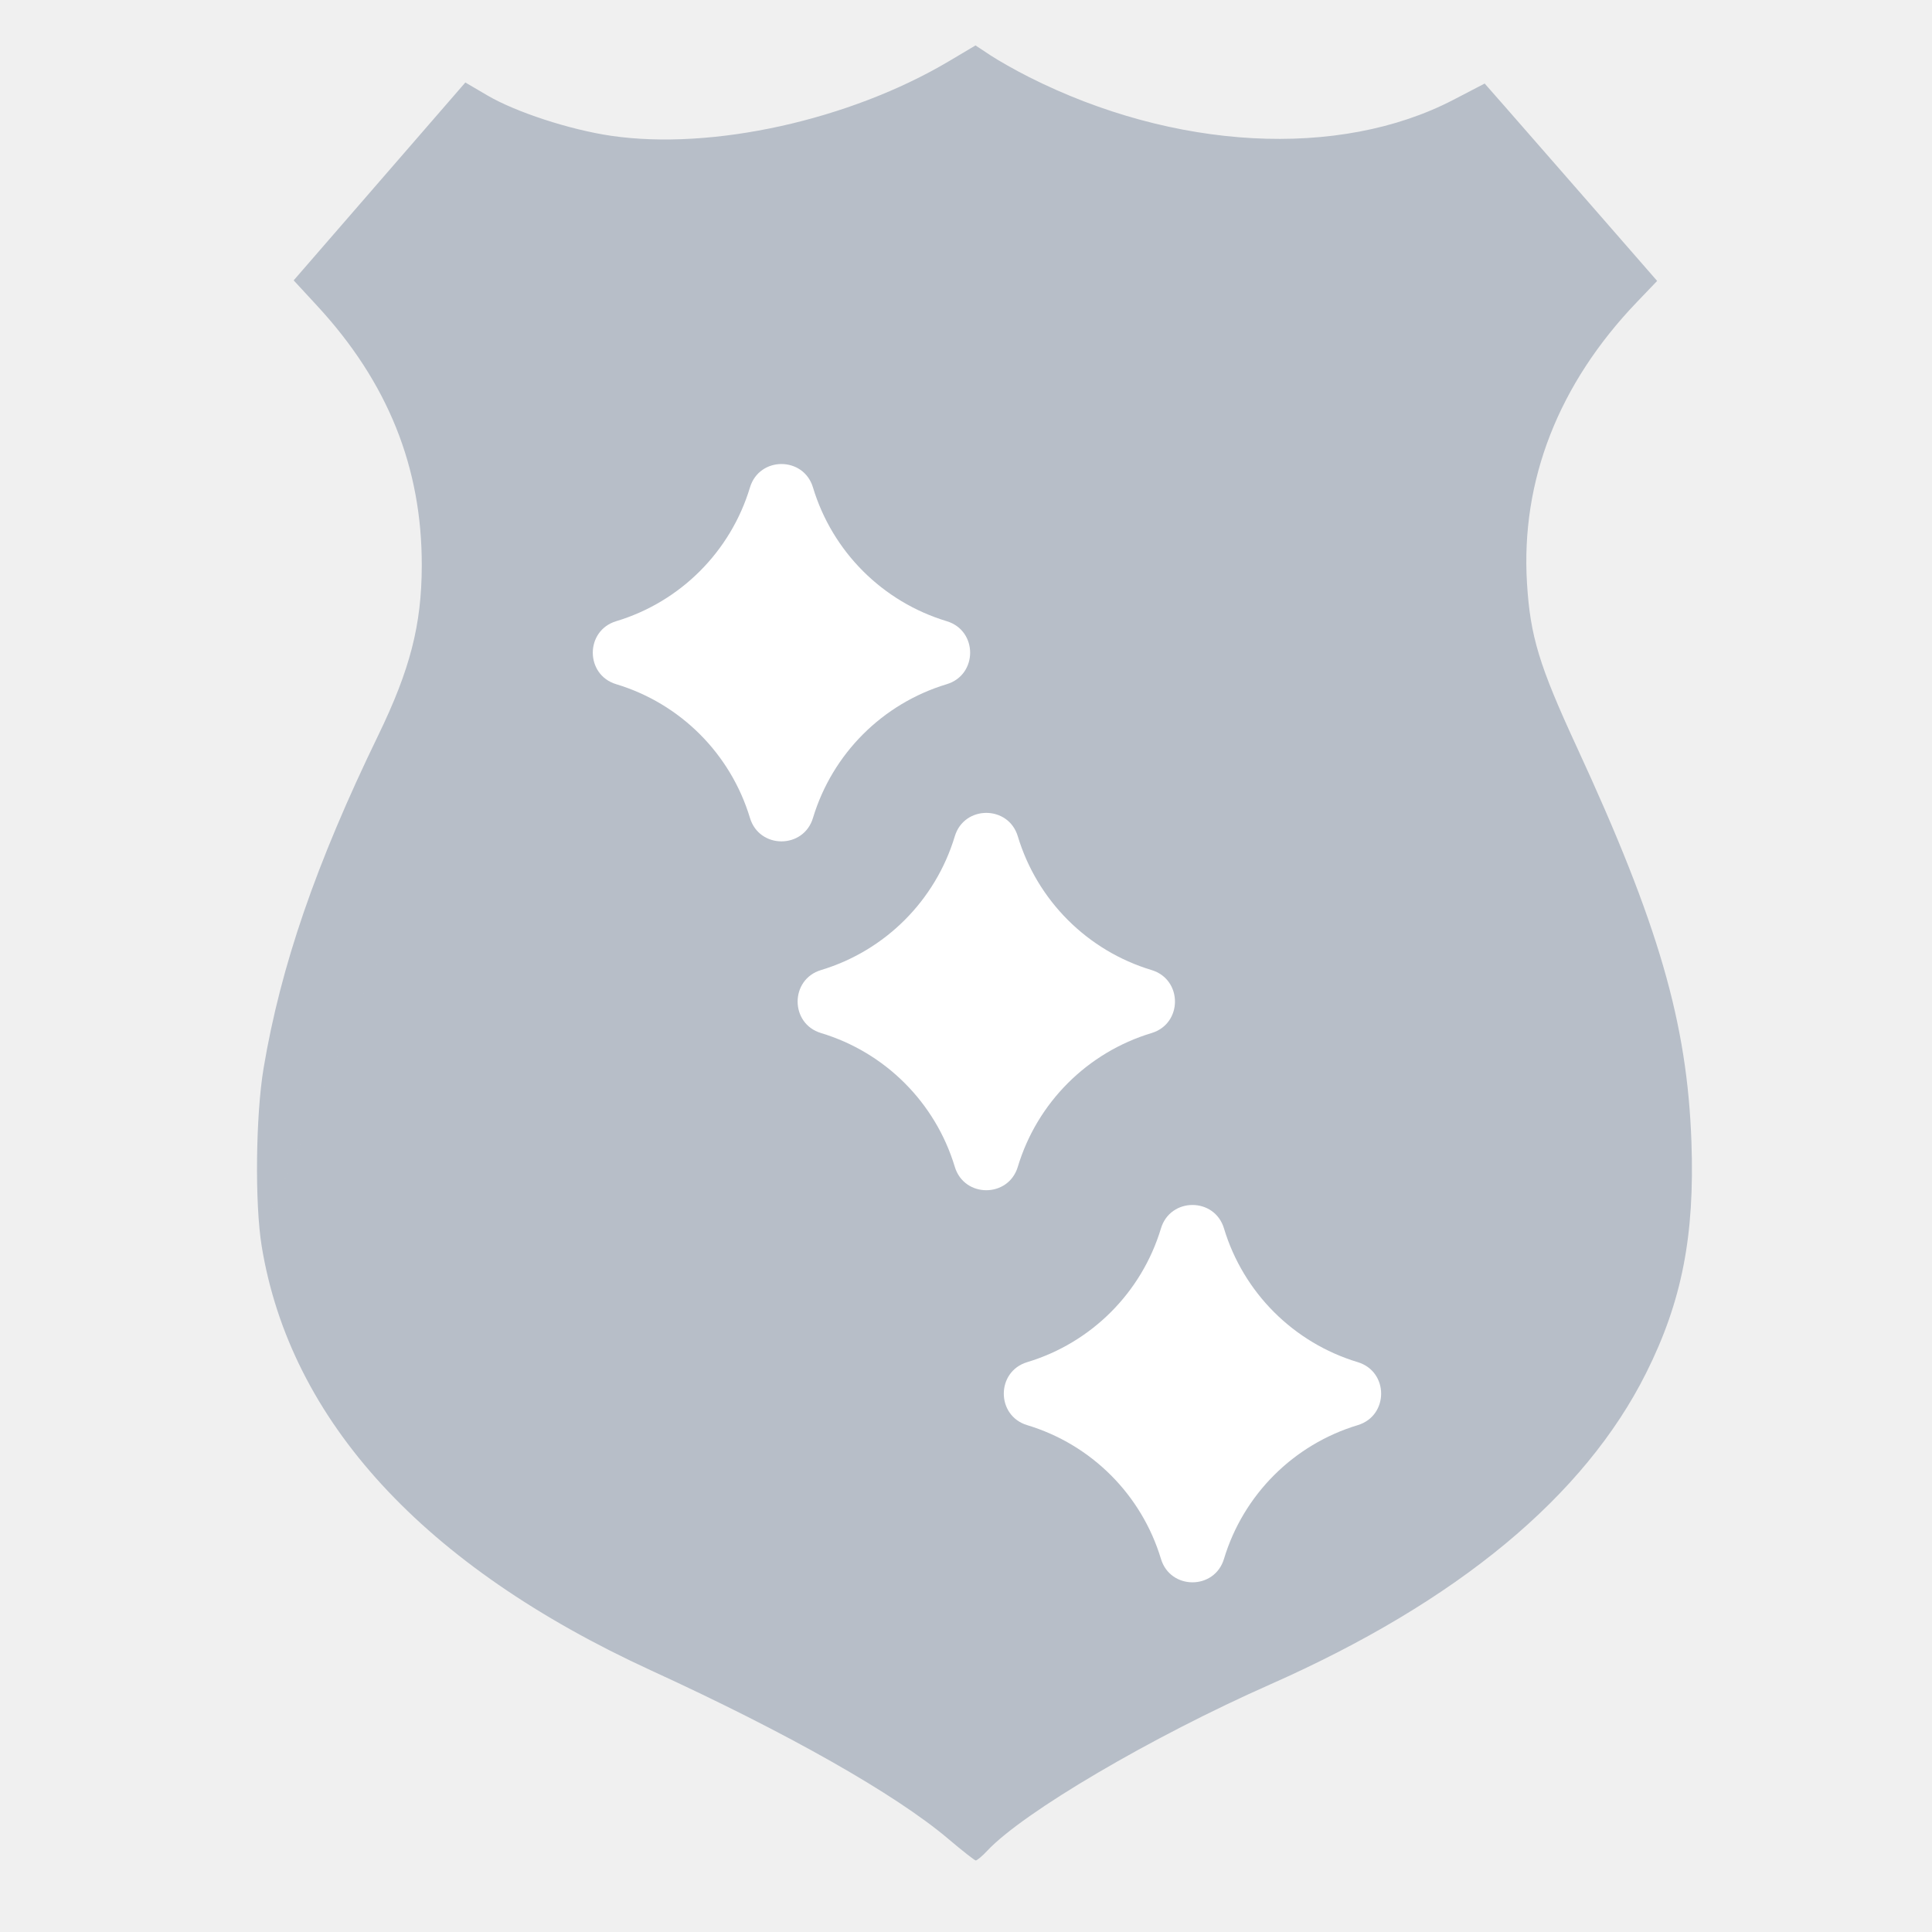
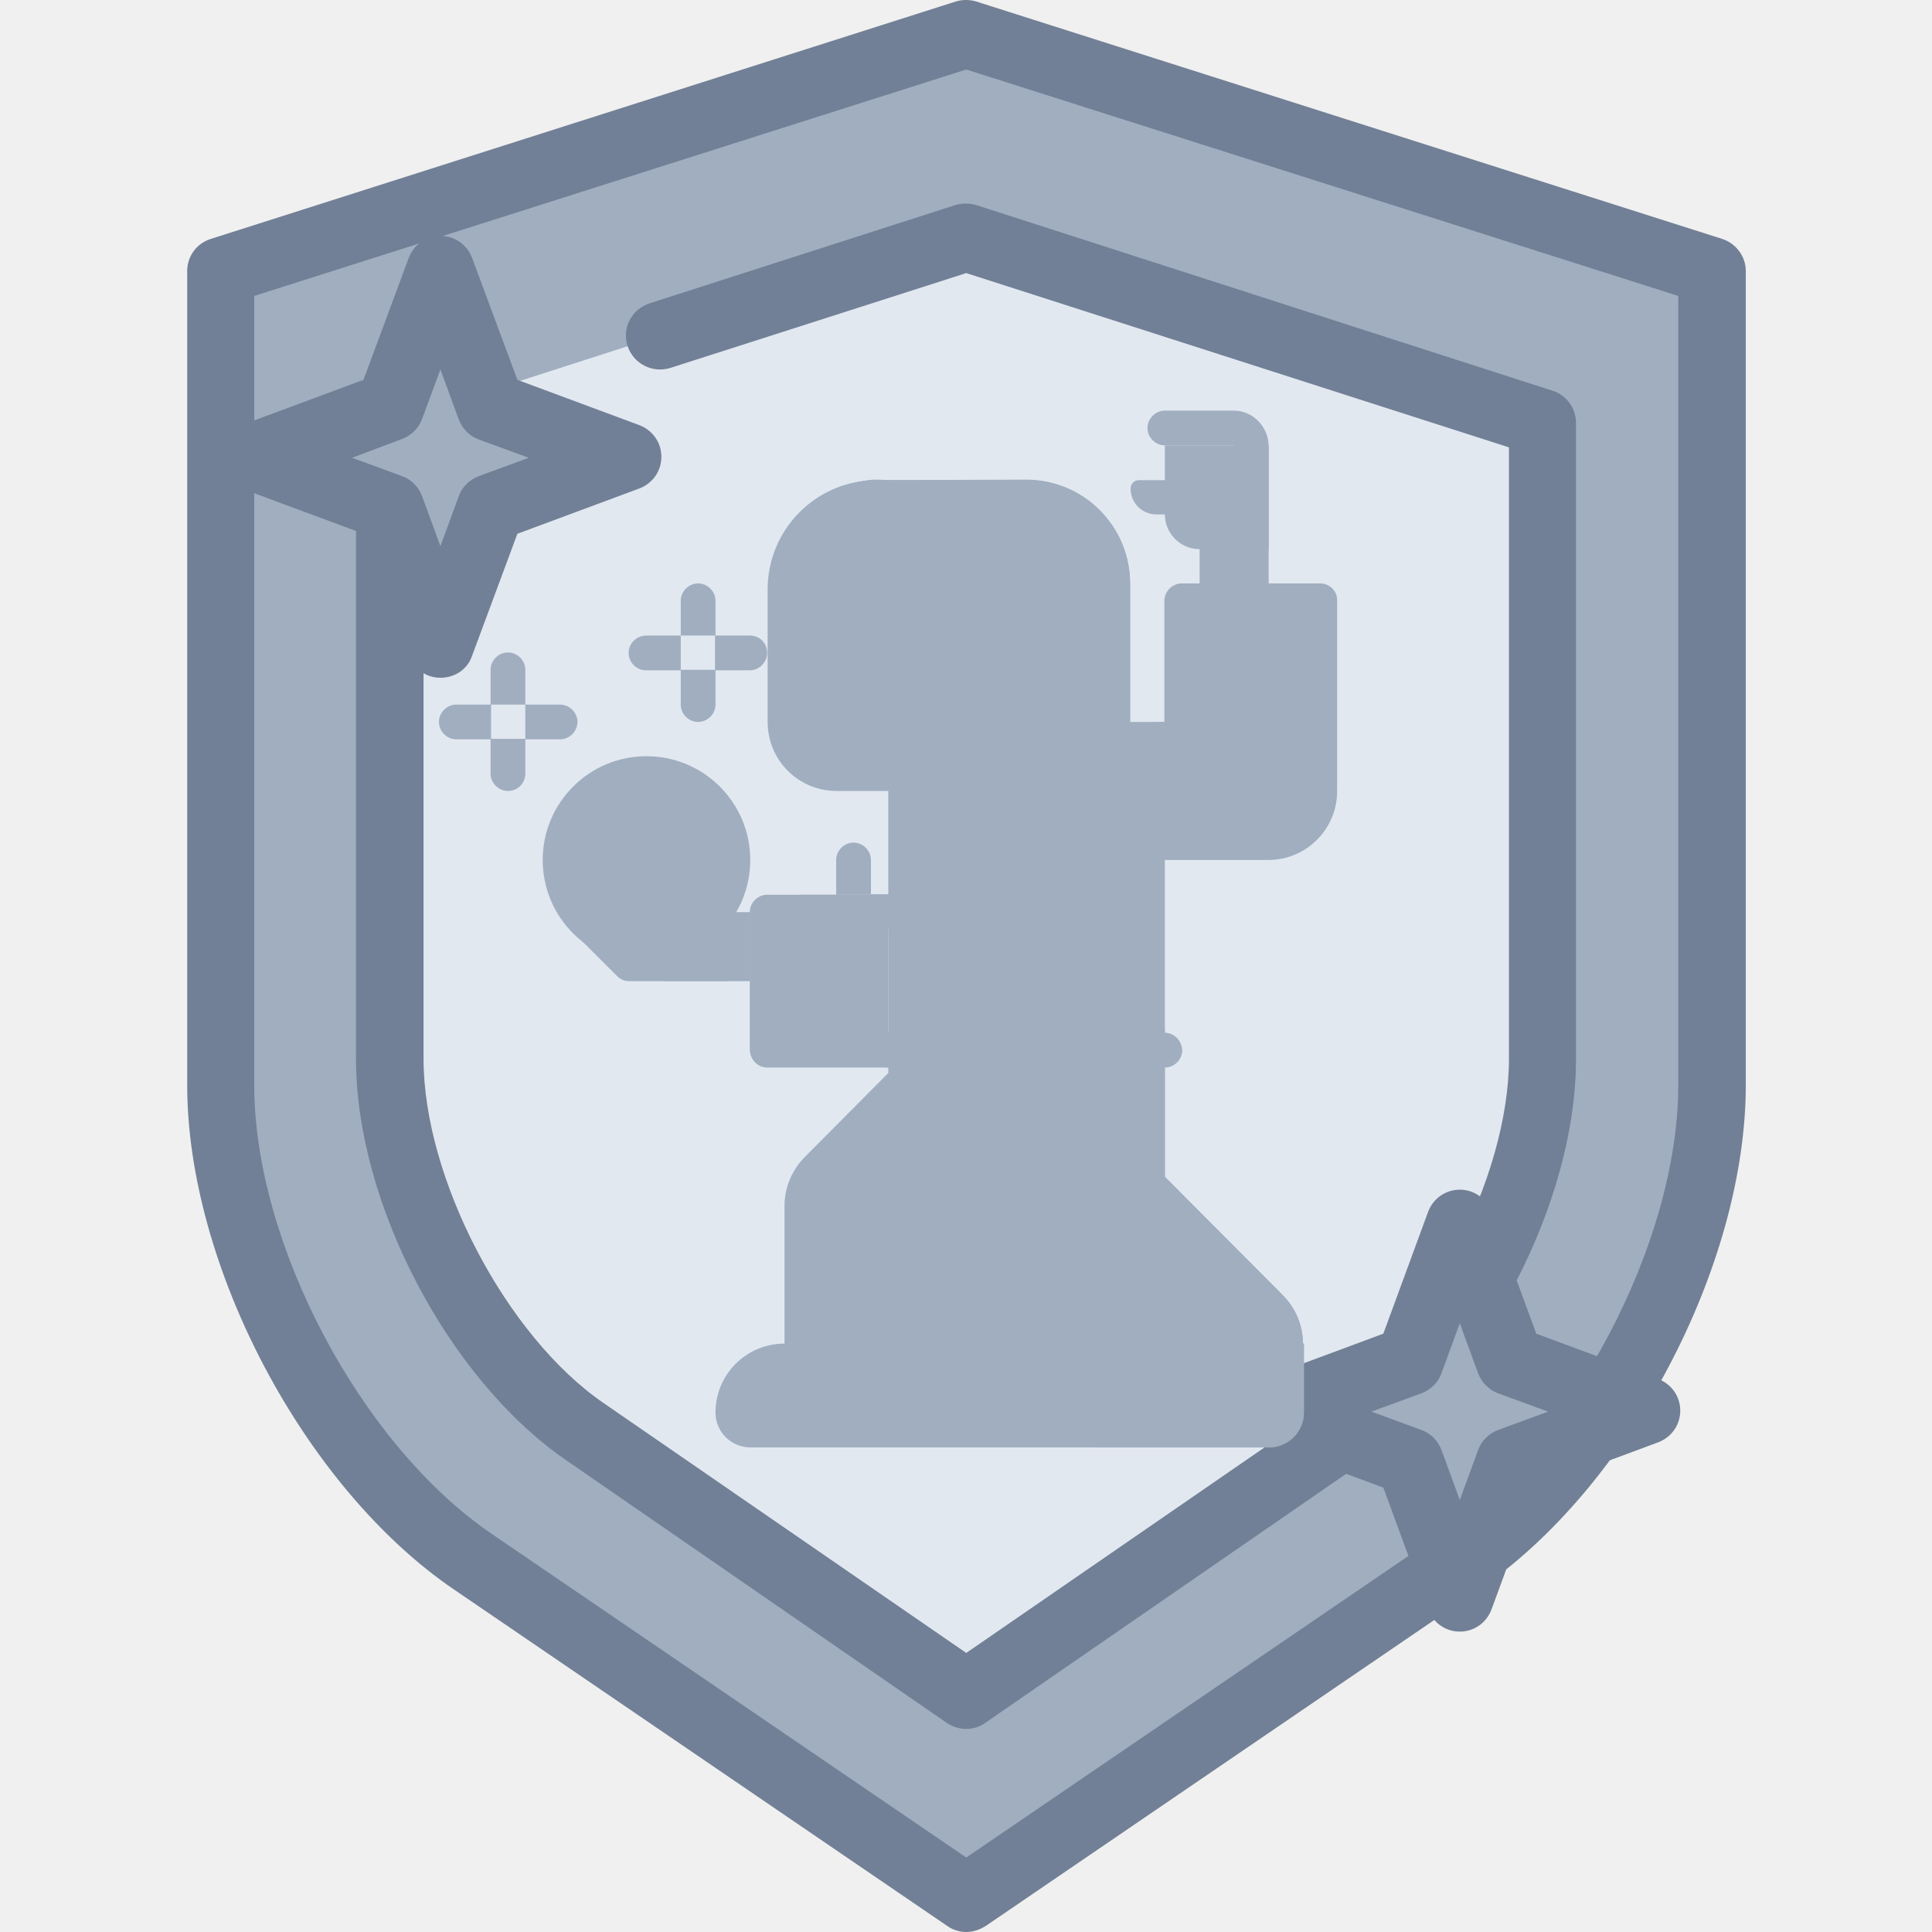
- <svg xmlns="http://www.w3.org/2000/svg" id="Capa_1" enable-background="new 0 0 512 512" height="512" viewBox="0 0 512 512" width="512" version="1.1">
-   <defs id="defs33" />
-   <path style="fill:#b7bec8;stroke-width:1.027" d="M 251.298,487.316 C 237.276,475.448 208.843,459.328 172.713,442.762 112.311,415.067 76.919,376.539 69.348,330.237 67.506,318.972 67.759,295.551 69.859,283.05 c 4.545,-27.065 13.882,-54.18 30.34,-88.105 8.494,-17.509 11.534,-29.325 11.576,-44.986 0.069,-26.105 -8.995,-48.642 -27.715,-68.908 l -6.236,-6.751 22.748,-26.219 22.748,-26.219 5.869,3.44 c 7.538,4.418 21.88,9.095 32.777,10.688 26.735,3.909 63.243,-4.161 89.565,-19.799 l 6.99,-4.153 3.907,2.586 c 2.149,1.422 6.748,4.02 10.22,5.772 38.528,19.449 82.256,21.8 112.527,6.052 l 8.28,-4.308 5.382,6.12 c 2.96,3.366 13.243,15.135 22.852,26.154 l 17.471,20.034 -5.41,5.651 c -20.72,21.64 -30.734,47.254 -29.085,74.388 0.857,14.096 3.211,21.857 13.157,43.387 21.733,47.042 29.304,73.106 30.427,104.757 0.881,24.843 -2.527,42.256 -11.973,61.165 -16.354,32.737 -50.039,60.648 -99.704,82.612 -31.432,13.901 -65.367,33.85 -74.922,44.044 -1.37,1.462 -2.757,2.626 -3.082,2.588 -0.325,-0.038 -3.597,-2.613 -7.269,-5.722 z M 119.049,210.061 c -85.502,201.293 -42.751,100.646 0,0 z" id="path4567" />
-   <path style="fill:#ffffff" d="m 261.38,215.422 c -3.551,0 -7.101,2.068 -8.348,6.203 -5.128,17.012 -18.438,30.322 -35.449,35.449 -8.271,2.493 -8.271,14.204 0,16.697 17.012,5.128 30.322,18.438 35.449,35.449 2.493,8.271 14.202,8.271 16.695,0 5.128,-17.012 18.438,-30.322 35.449,-35.449 8.271,-2.493 8.271,-14.204 0,-16.697 -17.012,-5.128 -30.322,-18.438 -35.449,-35.449 -1.246,-4.136 -4.797,-6.203 -8.348,-6.203 z" id="path18" />
-   <path style="fill:#ffffff" d="m 207.098,122.971 c -3.551,0 -7.101,2.068 -8.348,6.203 -5.128,17.012 -18.438,30.322 -35.449,35.449 -8.271,2.493 -8.271,14.204 0,16.697 17.012,5.128 30.322,18.438 35.449,35.449 2.493,8.271 14.202,8.271 16.695,0 5.128,-17.012 18.438,-30.322 35.449,-35.449 8.271,-2.493 8.271,-14.204 0,-16.697 -17.012,-5.128 -30.322,-18.438 -35.449,-35.449 -1.246,-4.136 -4.797,-6.203 -8.348,-6.203 z" id="path18-6" />
-   <path style="fill:#ffffff" d="m 316.017,319.331 c -3.551,0 -7.101,2.068 -8.348,6.203 -5.128,17.012 -18.438,30.322 -35.449,35.449 -8.271,2.493 -8.271,14.204 0,16.697 17.012,5.128 30.322,18.438 35.449,35.449 2.493,8.271 14.202,8.271 16.695,0 5.128,-17.012 18.438,-30.322 35.449,-35.449 8.271,-2.493 8.271,-14.204 0,-16.697 -17.012,-5.128 -30.322,-18.438 -35.449,-35.449 -1.246,-4.136 -4.797,-6.203 -8.348,-6.203 z" id="path18-7" />
+ <svg xmlns="http://www.w3.org/2000/svg" version="1.1" id="Capa_1" x="0px" y="0px" viewBox="0 0 389.1 389.1" style="enable-background:new 0 0 389.1 389.1;" xml:space="preserve">
+   <defs id="defs99" />
+   <style type="text/css" id="style2">
+ 	.st0{fill:#B2B7FF;}
+ 	.st1{fill:#5661B3;}
+ 	.st2{fill:#FFFFFF;}
+ 	.st3{fill:#F6993F;}
+ 	.st4{fill:#6574CD;}
+ 	.st5{fill:#DE751F;}
+ 	.st6{fill:#30144A;}
+ 	.st7{fill:#BEC8F7;}
+ 	.st8{fill:#F9BA8F;}
+ 	.st9{fill:#FCAD6D;}
+ 	.st10{fill:#665364;}
+ 	.st11{fill:#543E5B;}
+ 	.st12{fill:#422953;}
+ 	.st13{fill:#F9D0B4;}
+ 	.st14{fill:#E9EFFF;}
+ 	.st15{fill:#DAE2FE;}
+ </style>
+   <path class="st0" d="M44.4,54.6L194.6,6.8l150.2,47.8v163.9c0,33.9-22.7,76.9-50.7,96l-99.4,67.8l-99.4-67.8  c-28-19.1-50.7-62.1-50.7-96L44.4,54.6L44.4,54.6z" id="path4" style="fill:#a0aec0;fill-opacity:1" />
+   <path class="st1" d="M194.6,389.1c-1.3,0-2.7-0.4-3.8-1.2l-99.4-67.8c-30.1-20.5-53.7-65.2-53.7-101.6V54.6c0-3,1.9-5.6,4.8-6.5  L192.5,0.3c1.3-0.4,2.8-0.4,4.1,0l150.2,47.8c2.8,0.9,4.8,3.5,4.8,6.5v163.9c0,36.5-23.6,81.1-53.7,101.6l-99.4,67.8  C197.2,388.7,195.9,389.1,194.6,389.1z M51.2,59.6v158.9c0,31.9,21.4,72.4,47.8,90.4l95.6,65.2l95.6-65.2  c26.3-18,47.8-58.5,47.8-90.4V59.6L194.6,14L51.2,59.6z" id="path6" style="fill:#718096;fill-opacity:1" />
+   <path class="st2" d="M133,67.6l61.6-19.8l116.1,37.4v128.1c0,26.5-17.6,60.1-39.2,75.1l-76.8,53l-76.8-53  c-21.7-14.9-39.2-48.6-39.2-75.1V85.1" id="path8" style="fill:#e2e8f0;fill-opacity:1" />
+   <path class="st1" d="M194.6,348.2c-1.4,0-2.7-0.4-3.9-1.2l-76.8-53c-23.6-16.3-42.2-51.7-42.2-80.7V85.1c0-3.8,3.1-6.8,6.8-6.8  s6.8,3.1,6.8,6.8v128.1c0,24.1,16.6,55.9,36.3,69.4l73,50.3l73-50.3c19.7-13.6,36.3-45.4,36.3-69.4V90.1L194.6,55L135,74.1  c-3.6,1.1-7.4-0.8-8.6-4.4c-1.2-3.6,0.8-7.4,4.4-8.6l61.6-19.8c1.4-0.4,2.8-0.4,4.2,0l116.1,37.4c2.8,0.9,4.7,3.5,4.7,6.5v128.1  c0,28.9-18.5,64.4-42.2,80.7l-76.8,53C197.3,347.8,195.9,348.2,194.6,348.2z" id="path10" style="fill:#718096;fill-opacity:1" />
+   <polygon class="st3" points="88.7,54.6 98.9,82 126.3,92.2 98.9,102.3 88.7,129.7 78.6,102.3 51.2,92.2 78.6,82 " id="polygon12" style="fill:#a0aec0;fill-opacity:1" />
+   <path class="st4" d="M88.7,136.5c-2.9,0-5.4-1.8-6.4-4.5l-9.1-24.5l-24.5-9.1c-2.7-1-4.5-3.5-4.5-6.4s1.8-5.4,4.5-6.4l24.5-9.1  l9.1-24.5c1-2.7,3.5-4.5,6.4-4.5s5.4,1.8,6.4,4.5l9.1,24.5l24.5,9.1c2.7,1,4.5,3.5,4.5,6.4s-1.8,5.4-4.5,6.4l-24.5,9.1l-9.1,24.5  C94.2,134.8,91.6,136.5,88.7,136.5z M70.9,92.2L81,95.9c1.9,0.7,3.3,2.2,4,4l3.7,10.1l3.7-10.1c0.7-1.9,2.2-3.3,4-4l10.1-3.7  l-10.1-3.7c-1.9-0.7-3.3-2.2-4-4l-3.7-10.1L85,84.4c-0.7,1.9-2.2,3.3-4,4L70.9,92.2z" id="path14" style="fill:#718096;fill-opacity:1" />
+   <polygon class="st3" points="294,246.7 304.2,274.1 331.6,284.3 304.2,294.4 294,321.8 283.9,294.4 256.5,284.3 283.9,274.1 " id="polygon16" style="fill:#4a5568;fill-opacity:1" />
+   <path style="opacity:0;fill:#a0aec0;fill-opacity:1;stroke-width:1.166" d="m 119.608,246.429 c -5.401,-7.265 -12.588,-22.212 -15.326,-31.875 -2.949,-10.407 -2.98,-35.855 -0.058,-46.633 2.993,-11.036 11.382,-27.489 18.242,-35.775 12.045,-14.549 30.568,-26.439 48.959,-31.426 10.588,-2.871 36.141,-2.86 46.566,0.02 63.221,17.468 89.882,90.742 52.439,144.12 -2.701,3.85 -5.228,6.994 -5.616,6.986 -0.388,-0.008 -2.211,-3.934 -4.051,-8.724 -1.84,-4.79 -4.534,-9.992 -5.987,-11.56 -2.152,-2.322 -2.536,-3.784 -2.073,-7.89 0.513,-4.551 0.064,-5.726 -4.63,-12.102 -4.777,-6.49 -5.199,-7.623 -5.201,-13.988 -0.002,-6.128 0.447,-7.475 3.892,-11.683 5.468,-6.679 8.809,-14.878 9.483,-23.275 0.52,-6.477 0.318,-7.371 -2.042,-9.024 -1.983,-1.389 -3.351,-1.556 -5.631,-0.689 -3.049,1.159 -7.882,0.759 -18.022,-1.491 -4.784,-1.062 -5.905,-1.877 -7.869,-5.729 -1.26,-2.47 -2.291,-4.681 -2.291,-4.914 0,-0.233 3.775,0.536 8.389,1.708 5.18,1.315 8.804,1.715 9.474,1.045 1.814,-1.814 -0.084,-6.466 -5.667,-13.893 -10.206,-13.577 -26.197,-26.367 -35.782,-28.618 -5.538,-1.301 -11.238,5.266 -20.436,23.544 -4.418,8.78 -8.87,18.1 -9.893,20.711 -1.728,4.41 -2.303,4.84 -8.073,6.037 -11.409,2.366 -14.649,2.68 -17.435,1.692 -4.293,-1.522 -6.601,-0.434 -7.986,3.762 -2.257,6.838 1.566,19.077 9.113,29.175 3.929,5.257 4.382,6.576 4.267,12.422 -0.107,5.412 -0.743,7.324 -3.685,11.075 -5.282,6.737 -6.426,9.462 -6.065,14.455 0.22,3.04 -0.346,5.259 -1.732,6.79 -1.132,1.251 -3.806,6.295 -5.942,11.208 -2.136,4.914 -4.165,9.215 -4.508,9.559 -0.343,0.343 -2.512,-1.915 -4.82,-5.019 z" id="path908" />
+   <path style="opacity:0;fill:#a0aec0;fill-opacity:1;stroke-width:1.166" d="m 119.608,246.429 c -5.401,-7.265 -12.588,-22.212 -15.326,-31.875 -2.949,-10.407 -2.98,-35.855 -0.058,-46.633 2.993,-11.036 11.382,-27.489 18.242,-35.775 12.045,-14.549 30.568,-26.439 48.959,-31.426 10.588,-2.871 36.141,-2.86 46.566,0.02 63.221,17.468 89.882,90.742 52.439,144.12 -2.701,3.85 -5.228,6.994 -5.616,6.986 -0.388,-0.008 -2.211,-3.934 -4.051,-8.724 -1.84,-4.79 -4.534,-9.992 -5.987,-11.56 -2.152,-2.322 -2.536,-3.784 -2.073,-7.89 0.513,-4.551 0.064,-5.726 -4.63,-12.102 -4.777,-6.49 -5.199,-7.623 -5.201,-13.988 -0.002,-6.128 0.447,-7.475 3.892,-11.683 5.468,-6.679 8.809,-14.878 9.483,-23.275 0.52,-6.477 0.318,-7.371 -2.042,-9.024 -1.983,-1.389 -3.351,-1.556 -5.631,-0.689 -3.049,1.159 -7.882,0.759 -18.022,-1.491 -4.784,-1.062 -5.905,-1.877 -7.869,-5.729 -1.26,-2.47 -2.291,-4.681 -2.291,-4.914 0,-0.233 3.775,0.536 8.389,1.708 5.18,1.315 8.804,1.715 9.474,1.045 1.814,-1.814 -0.084,-6.466 -5.667,-13.893 -10.206,-13.577 -26.197,-26.367 -35.782,-28.618 -5.538,-1.301 -11.238,5.266 -20.436,23.544 -4.418,8.78 -8.87,18.1 -9.893,20.711 -1.728,4.41 -2.303,4.84 -8.073,6.037 -11.409,2.366 -14.649,2.68 -17.435,1.692 -4.293,-1.522 -6.601,-0.434 -7.986,3.762 -2.257,6.838 1.566,19.077 9.113,29.175 3.929,5.257 4.382,6.576 4.267,12.422 -0.107,5.412 -0.743,7.324 -3.685,11.075 -5.282,6.737 -6.426,9.462 -6.065,14.455 0.22,3.04 -0.346,5.259 -1.732,6.79 -1.132,1.251 -3.806,6.295 -5.942,11.208 -2.136,4.914 -4.165,9.215 -4.508,9.559 -0.343,0.343 -2.512,-1.915 -4.82,-5.019 z" id="path912" />
+   <path style="opacity:0;fill:#a0aec0;fill-opacity:1;stroke-width:1.166" d="m 303.798,252.23 c -0.432,-1.72 -1.784,-5.195 -3.005,-7.722 -1.447,-2.996 -1.872,-5.255 -1.221,-6.491 0.549,-1.043 1.858,-5.831 2.909,-10.64 1.666,-7.624 1.869,-17.01 1.588,-73.289 L 303.747,89.543 249.142,71.998 194.536,54.453 l -29.492,9.518 c -30.047,9.697 -34.052,10.587 -36.52,8.119 -1.921,-1.921 -1.76,-7.342 0.269,-9.026 2.295,-1.905 62.337,-21.049 65.95,-21.028 4.564,0.026 117.748,36.92 120.273,39.205 2.19,1.982 2.242,4.07 1.836,73.797 -0.376,64.537 -0.626,72.455 -2.484,78.687 -2.904,9.739 -7.78,21.633 -8.868,21.633 -0.503,0 -1.269,-1.407 -1.7,-3.127 z" id="path914" />
+   <path style="opacity:0;fill:#a0aec0;fill-opacity:1;stroke-width:1.166" d="M 156.301,305.997 C 135.478,291.591 116.411,277.845 113.93,275.45 107.132,268.891 99.625,257.875 94.552,247.015 86.528,229.838 86.321,228.144 86.321,179.702 V 136.443 h 2.772 c 3.924,0 5.357,-2.171 10.677,-16.177 l 4.705,-12.386 12.34,-4.663 c 14.28,-5.396 16.14,-6.679 16.14,-11.135 0,-4.666 -2.107,-6.246 -14.008,-10.503 -5.803,-2.076 -10.764,-4.12 -11.026,-4.542 -0.261,-0.422 3.661,-2.124 8.715,-3.781 8.994,-2.949 9.233,-2.966 11.186,-0.807 1.098,1.213 3.116,2.205 4.486,2.205 1.369,0 15.584,-4.195 31.588,-9.323 16.004,-5.128 29.623,-9.349 30.264,-9.381 0.641,-0.032 25.449,7.693 55.129,17.165 l 53.963,17.223 -0.373,68.228 c -0.342,62.486 -0.554,68.787 -2.521,74.873 -1.995,6.171 -2.367,6.603 -5.208,6.048 -1.683,-0.328 -3.962,0.091 -5.064,0.933 -1.102,0.841 -4.25,7.476 -6.995,14.744 l -4.991,13.214 -13.285,5.061 c -7.307,2.783 -13.725,5.755 -14.264,6.605 -1.674,2.641 -1.114,6.691 1.253,9.058 2.247,2.247 1.989,2.46 -27.454,22.734 -16.347,11.256 -29.827,20.44 -29.956,20.409 -0.129,-0.031 -17.271,-11.843 -38.093,-26.249 z M 218.059,281.985 c 33.025,-8.303 58.993,-34.582 67.783,-68.597 3.141,-12.153 3.097,-32.242 -0.097,-44.884 -6.54,-25.886 -24.326,-48.303 -48.131,-60.667 -36.373,-18.891 -80.353,-12.088 -109.356,16.916 -28.309,28.309 -35.64,72.063 -18.002,107.447 9.84,19.741 23.635,33.492 43.1,42.965 20.985,10.212 42.284,12.458 64.703,6.821 z" id="path916" />
+   <polygon transform="translate(205.3,192.1)" class="st3" points="78.6,102.3 51.2,92.2 78.6,82 88.7,54.6 98.9,82 126.3,92.2 98.9,102.3 88.7,129.7 " id="polygon12-6" style="fill:#a0aec0;fill-opacity:1" />
+   <path class="st4" d="M294,328.6c-2.9,0-5.4-1.8-6.4-4.5l-9-24.5l-24.5-9.1c-2.7-1-4.5-3.5-4.5-6.4s1.8-5.4,4.5-6.4l24.5-9.1l9-24.5  c1-2.7,3.5-4.5,6.4-4.5s5.4,1.8,6.4,4.5l9,24.5l24.5,9.1c2.7,1,4.5,3.5,4.5,6.4s-1.8,5.4-4.5,6.4l-24.5,9.1l-9,24.5  C299.4,326.8,296.9,328.6,294,328.6z M276.2,284.3l10.1,3.7c1.9,0.7,3.3,2.2,4,4l3.7,10.1l3.7-10.1c0.7-1.9,2.2-3.3,4-4l10.1-3.7  l-10.1-3.7c-1.9-0.7-3.3-2.2-4-4l-3.7-10.1l-3.7,10.1c-0.7,1.9-2.2,3.3-4,4L276.2,284.3z" id="path18" style="fill:#718096;fill-opacity:1" />
+   <g transform="translate(4e-7,4e-6)" id="g152" style="fill:#a0aec0;fill-opacity:1">
+     <g id="g22-6" style="fill:#a0aec0;fill-opacity:1">
+       <path class="st5" d="m 154.5,215 h 24.4 v -34.8 h -24.4 c -1.9,0 -3.5,1.6 -3.5,3.5 v 27.8 c 0.1,1.9 1.6,3.5 3.5,3.5 z" id="path20-7" style="fill:#a0aec0;fill-opacity:1" />
+     </g>
+     <g id="g26" style="fill:#a0aec0;fill-opacity:1">
+       <path class="st5" d="m 176.6,96.7 c -12.2,0 -22,9.9 -22,22 v 26.7 c 0,7.7 6.2,13.9 13.9,13.9 h 59.1 v -41.8 c 0,-11.5 -9.3,-20.9 -20.9,-20.9 z" id="path24" style="fill:#a0aec0;fill-opacity:1" />
+     </g>
+     <g id="g30" style="fill:#a0aec0;fill-opacity:1">
+       <path class="st6" d="m 168.5,140.2 c -4.8,0 -8.7,-3.9 -8.7,-8.7 0,-4.8 3.9,-8.7 8.7,-8.7 4.8,0 8.7,3.9 8.7,8.7 0,4.8 -3.9,8.7 -8.7,8.7 z m 0,-14 c -2.9,0 -5.2,2.3 -5.2,5.2 0,2.9 2.3,5.2 5.2,5.2 2.9,0 5.2,-2.3 5.2,-5.2 0,-2.9 -2.4,-5.2 -5.2,-5.2 z" id="path28" style="fill:#a0aec0;fill-opacity:1" />
+     </g>
+     <g id="g34" style="fill:#a0aec0;fill-opacity:1">
+       <path class="st5" d="m 262.4,270.6 c 0,-3.6 -1.4,-7.1 -4.1,-9.8 L 234.6,237 v -15.1 -7 h -55.7 v 1.2 L 162.1,233 c -2.6,2.6 -4.1,6.2 -4.1,9.8 v 27.8 c -7.7,0 -13.9,6.2 -13.9,13.9 0,3.8 3.1,7 7,7 h 20.9 7 41.8 20.9 13.9 c 3.8,0 7,-3.1 7,-7 v -13.9 z" id="path32" style="fill:#a0aec0;fill-opacity:1" />
+     </g>
+     <g id="g38" style="fill:#a0aec0;fill-opacity:1">
+       <path class="st7" d="m 234.6,215 h -48.7 c -3.8,0 -7,-3.1 -7,-7 v -48.7 c 0,-7.7 6.2,-13.9 13.9,-13.9 h 41.8 z" id="path36" style="fill:#a0aec0;fill-opacity:1" />
+     </g>
+     <g id="g42" style="fill:#a0aec0;fill-opacity:1">
+       <path class="st7" d="m 262.4,270.6 c 0,-3.6 -1.4,-7.1 -4.1,-9.8 L 234.6,237 v -29 c 0,-7.7 -6.2,-13.9 -13.9,-13.9 -7.7,0 -13.9,6.2 -13.9,13.9 v 34.8 c 0,3.7 1.5,7.2 4.1,9.8 l 18,18 h -1.2 c -7.7,0 -13.9,6.2 -13.9,13.9 0,3.8 3.1,7 7,7 h 34.8 c 3.8,0 7,-3.1 7,-7 v -13.9 z" id="path40" style="fill:#a0aec0;fill-opacity:1" />
+     </g>
+     <g id="g46" style="fill:#a0aec0;fill-opacity:1">
+       <path class="st8" d="m 234.6,89.7 v 7 h -5.2 c -1,0 -1.7,0.8 -1.7,1.7 0,2.9 2.3,5.2 5.2,5.2 h 1.7 c 0,3.8 3.1,7 7,7 v 7 h 13.9 v -7 -20.9 z" id="path44" style="fill:#a0aec0;fill-opacity:1" />
+     </g>
+     <g id="g50" style="fill:#a0aec0;fill-opacity:1">
+       <path class="st9" d="m 248.5,82.7 h -13.9 c -1.9,0 -3.5,1.6 -3.5,3.5 0,1.9 1.6,3.5 3.5,3.5 h 13.9 v 13.9 c 0,3.8 3.1,7 7,7 V 89.7 c -0.1,-3.8 -3.2,-7 -7,-7 z" id="path48" style="fill:#a0aec0;fill-opacity:1" />
+     </g>
+     <g id="g54" style="fill:#a0aec0;fill-opacity:1">
+       <path class="st10" d="M 265.9,117.5 H 238 c -1.9,0 -3.5,1.6 -3.5,3.5 v 24.4 c -7.7,0 -13.9,6.2 -13.9,13.9 0,7.7 6.2,13.9 13.9,13.9 h 20.9 c 7.7,0 13.9,-6.2 13.9,-13.9 V 121 c 0.1,-1.9 -1.5,-3.5 -3.4,-3.5 z" id="path52" style="fill:#a0aec0;fill-opacity:1" />
+     </g>
+     <g id="g58" style="fill:#a0aec0;fill-opacity:1">
+       <path class="st8" d="m 175.4,152.3 h 24.4 c 3.8,0 7,-3.1 7,-7 V 114 c 0,-5.8 -4.7,-10.4 -10.4,-10.4 H 179 c -5.8,0 -10.4,4.7 -10.4,10.4 v 31.3 c -0.1,3.9 3,7 6.8,7 z" id="path56" style="fill:#a0aec0;fill-opacity:1" />
+     </g>
+     <g id="g62" style="fill:#a0aec0;fill-opacity:1">
+       <path class="st9" d="m 168.5,131.5 v 13.9 c 0,3.8 3.1,7 7,7 h 13.9 c 3.8,0 7,-3.1 7,-7 v -13.9 z" id="path60" style="fill:#a0aec0;fill-opacity:1" />
+     </g>
+     <g id="g66" style="fill:#a0aec0;fill-opacity:1">
+       <path class="st8" d="m 168.5,117.5 h 27.8 v 13.9 h -27.8 z" id="path64" style="fill:#a0aec0;fill-opacity:1" />
+     </g>
+     <g id="g70" style="fill:#a0aec0;fill-opacity:1">
+       <path class="st11" d="m 166.1,117.5 h 30.2 v -1.2 c 0,-10.9 -8.8,-19.7 -19.7,-19.7 -7.7,0 -13.9,6.2 -13.9,13.9 v 3.5 c 0,2 1.5,3.5 3.4,3.5 z" id="path68" style="fill:#a0aec0;fill-opacity:1" />
+     </g>
+     <g id="g74" style="fill:#a0aec0;fill-opacity:1">
+       <path class="st6" d="m 196.3,140.2 c -4.8,0 -8.7,-3.9 -8.7,-8.7 0,-4.8 3.9,-8.7 8.7,-8.7 4.8,0 8.7,3.9 8.7,8.7 0,4.8 -3.9,8.7 -8.7,8.7 z m 0,-14 c -2.9,0 -5.2,2.3 -5.2,5.2 0,2.9 2.3,5.2 5.2,5.2 2.9,0 5.2,-2.3 5.2,-5.2 0,-2.9 -2.3,-5.2 -5.2,-5.2 z" id="path72" style="fill:#a0aec0;fill-opacity:1" />
+     </g>
+     <g id="g78" style="fill:#a0aec0;fill-opacity:1">
+       <path class="st10" d="m 176.6,96.7 c 10.9,0 19.7,8.8 19.7,19.7 v 29 c 0,7.7 6.2,13.9 13.9,13.9 0,-7.7 6.2,-13.9 13.9,-13.9 h 3.5 v -27.8 c 0,-11.5 -9.3,-20.9 -20.9,-20.9 z" id="path76" style="fill:#a0aec0;fill-opacity:1" />
+     </g>
+     <g id="g82" style="fill:#a0aec0;fill-opacity:1">
+       <path class="st6" d="m 234.6,208 h -55.7 c -1.9,0 -3.5,1.6 -3.5,3.5 0,1.9 1.6,3.5 3.5,3.5 h 55.7 c 1.9,0 3.5,-1.6 3.5,-3.5 -0.1,-1.9 -1.6,-3.5 -3.5,-3.5 z" id="path80" style="fill:#a0aec0;fill-opacity:1" />
+     </g>
+     <g id="g86" style="fill:#a0aec0;fill-opacity:1">
+       <path class="st8" d="m 133.7,197.6 h 17.4 v -13.9 h -13.9 c -1.9,0 -3.5,1.6 -3.5,3.5 z" id="path84" style="fill:#a0aec0;fill-opacity:1" />
+     </g>
+     <g id="g90" style="fill:#a0aec0;fill-opacity:1">
+       <circle class="st12" cx="130.2" cy="173.2" r="20.9" id="circle88" style="fill:#a0aec0;fill-opacity:1" />
+     </g>
+     <g id="g94" style="fill:#a0aec0;fill-opacity:1">
+       <path class="st13" d="m 119.7,176.7 c -1.9,0 -3.5,-1.6 -3.5,-3.5 0,-7.7 6.2,-13.9 13.9,-13.9 1.9,0 3.5,1.6 3.5,3.5 0,1.9 -1.6,3.5 -3.5,3.5 -3.8,0 -7,3.1 -7,7 0.1,1.8 -1.4,3.4 -3.4,3.4 z" id="path92" style="fill:#a0aec0;fill-opacity:1" />
+     </g>
+     <path class="st9" d="m 142.9,187.1 h -5.8 c -1.9,0 -3.5,1.6 -3.5,3.5 h -5.5 l -5.9,-5.9 c -1.4,-1.4 -3.6,-1.4 -4.9,0 -1.4,1.4 -1.4,3.6 0,4.9 l 7,7 c 0.7,0.7 1.5,1 2.5,1 h 19.7 v -7 c -0.1,-1.9 -1.6,-3.5 -3.6,-3.5 z" id="path96" style="fill:#a0aec0;fill-opacity:1" />
+     <g id="g114" style="fill:#a0aec0;fill-opacity:1">
+       <g id="g100" style="fill:#a0aec0;fill-opacity:1">
+         <path class="st14" d="m 144.1,128 h -7 v -7 c 0,-1.9 1.6,-3.5 3.5,-3.5 1.9,0 3.5,1.6 3.5,3.5 z" id="path98" style="fill:#a0aec0;fill-opacity:1" />
+       </g>
+       <g id="g104" style="fill:#a0aec0;fill-opacity:1">
+         <path class="st14" d="m 140.6,145.4 c -1.9,0 -3.5,-1.6 -3.5,-3.5 v -7 h 7 v 7 c 0,1.9 -1.6,3.5 -3.5,3.5 z" id="path102" style="fill:#a0aec0;fill-opacity:1" />
+       </g>
+       <g id="g108" style="fill:#a0aec0;fill-opacity:1">
+         <path class="st14" d="m 137.1,128 v 7 h -7 c -1.9,0 -3.5,-1.6 -3.5,-3.5 0,-1.9 1.6,-3.5 3.5,-3.5 z" id="path106" style="fill:#a0aec0;fill-opacity:1" />
+       </g>
+       <g id="g112" style="fill:#a0aec0;fill-opacity:1">
+         <path class="st14" d="m 154.5,131.5 c 0,1.9 -1.6,3.5 -3.5,3.5 h -7 v -7 h 7 c 2,0 3.5,1.5 3.5,3.5 z" id="path110" style="fill:#a0aec0;fill-opacity:1" />
+       </g>
+     </g>
+     <g id="g132" style="fill:#a0aec0;fill-opacity:1">
+       <g id="g118" style="fill:#a0aec0;fill-opacity:1">
+         <path class="st14" d="m 105.8,141.9 h -7 v -7 c 0,-1.9 1.6,-3.5 3.5,-3.5 1.9,0 3.5,1.6 3.5,3.5 z" id="path116" style="fill:#a0aec0;fill-opacity:1" />
+       </g>
+       <g id="g122" style="fill:#a0aec0;fill-opacity:1">
+         <path class="st14" d="m 102.3,159.3 c -1.9,0 -3.5,-1.6 -3.5,-3.5 v -7 h 7 v 7 c 0,1.9 -1.5,3.5 -3.5,3.5 z" id="path120" style="fill:#a0aec0;fill-opacity:1" />
+       </g>
+       <g id="g126" style="fill:#a0aec0;fill-opacity:1">
+         <path class="st14" d="m 98.9,141.9 v 7 h -7 c -1.9,0 -3.5,-1.6 -3.5,-3.5 0,-1.9 1.6,-3.5 3.5,-3.5 z" id="path124" style="fill:#a0aec0;fill-opacity:1" />
+       </g>
+       <g id="g130" style="fill:#a0aec0;fill-opacity:1">
+         <path class="st14" d="m 116.3,145.4 c 0,1.9 -1.6,3.5 -3.5,3.5 h -7 v -7 h 7 c 1.9,0 3.5,1.6 3.5,3.5 z" id="path128" style="fill:#a0aec0;fill-opacity:1" />
+       </g>
+     </g>
+     <g id="g150" style="fill:#a0aec0;fill-opacity:1">
+       <g id="g136" style="fill:#a0aec0;fill-opacity:1">
+         <path class="st14" d="m 175.4,180.2 h -7 v -7 c 0,-1.9 1.6,-3.5 3.5,-3.5 1.9,0 3.5,1.6 3.5,3.5 z" id="path134" style="fill:#a0aec0;fill-opacity:1" />
+       </g>
+       <g id="g140" style="fill:#a0aec0;fill-opacity:1">
+         <path class="st14" d="m 171.9,197.6 c -1.9,0 -3.5,-1.6 -3.5,-3.5 v -7 h 7 v 7 c 0,1.9 -1.5,3.5 -3.5,3.5 z" id="path138" style="fill:#a0aec0;fill-opacity:1" />
+       </g>
+       <g id="g144" style="fill:#a0aec0;fill-opacity:1">
+         <path class="st14" d="m 168.5,180.2 v 7 h -7 c -1.9,0 -3.5,-1.6 -3.5,-3.5 0,-1.9 1.6,-3.5 3.5,-3.5 z" id="path142" style="fill:#a0aec0;fill-opacity:1" />
+       </g>
+       <g id="g148" style="fill:#a0aec0;fill-opacity:1">
+         <path class="st14" d="m 185.9,183.6 c 0,1.9 -1.6,3.5 -3.5,3.5 h -7 v -7 h 7 c 1.9,0.1 3.5,1.6 3.5,3.5 z" id="path146" style="fill:#a0aec0;fill-opacity:1" />
+       </g>
+     </g>
+   </g>
</svg>
